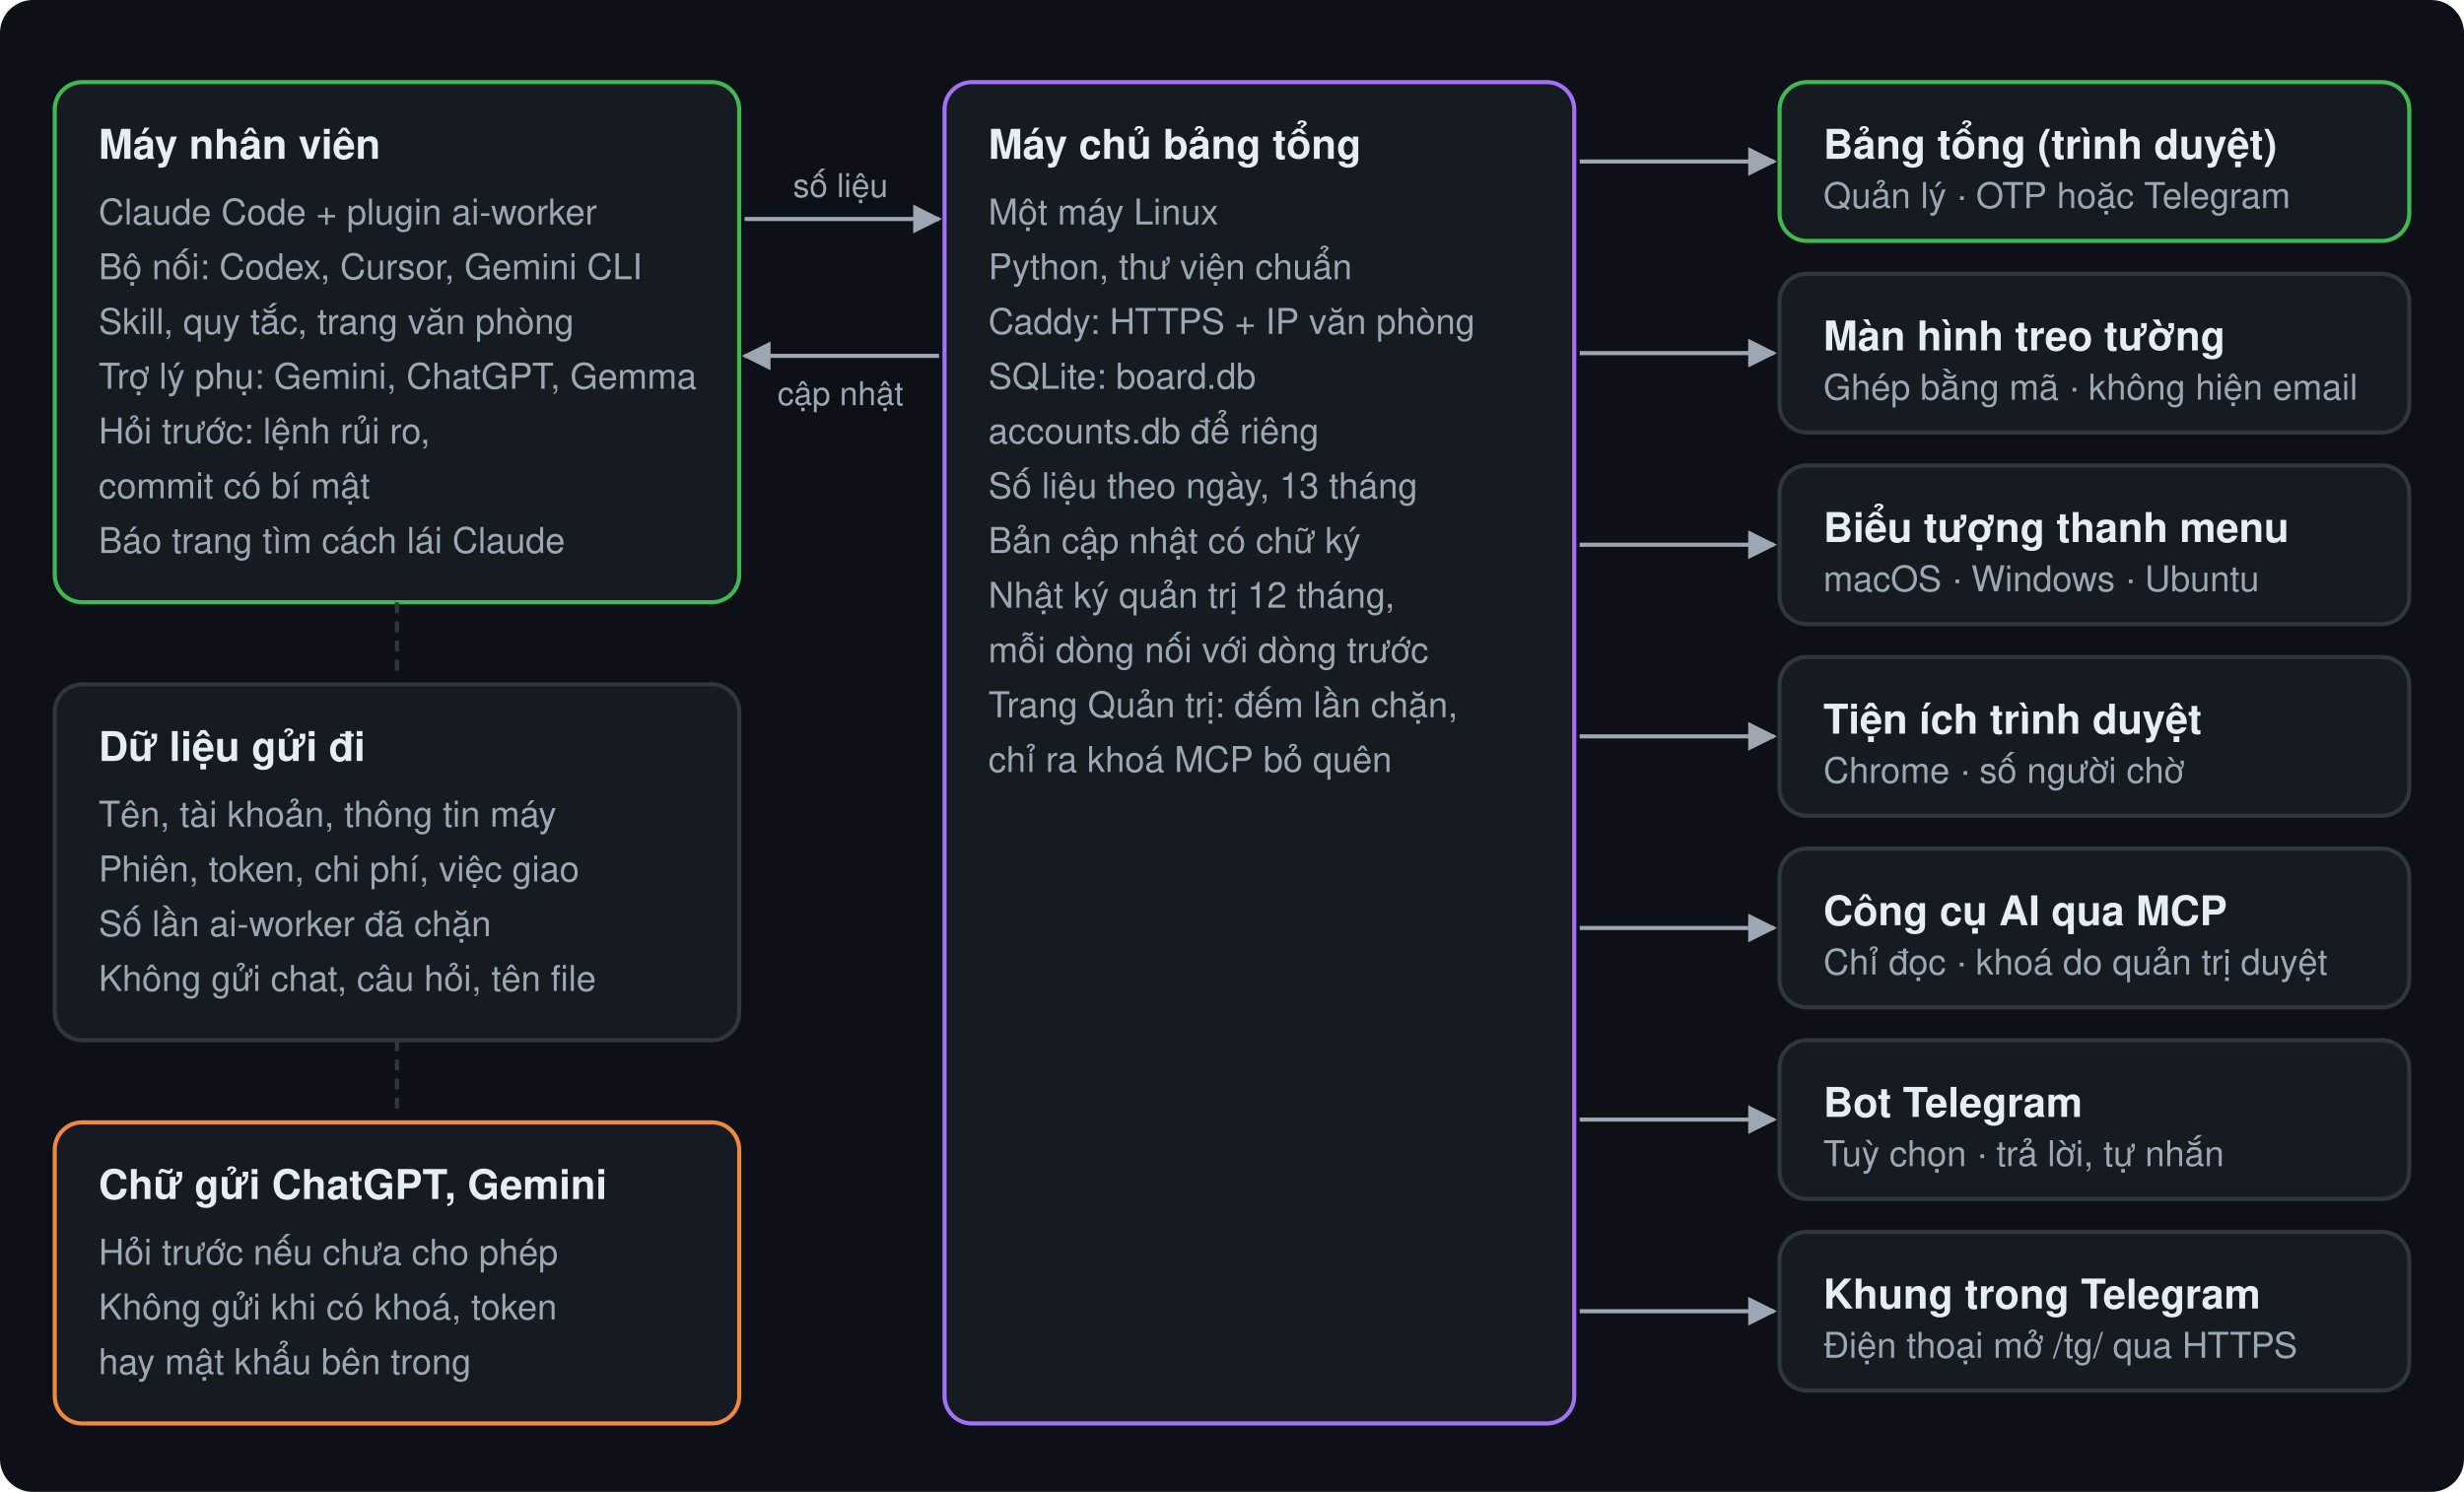
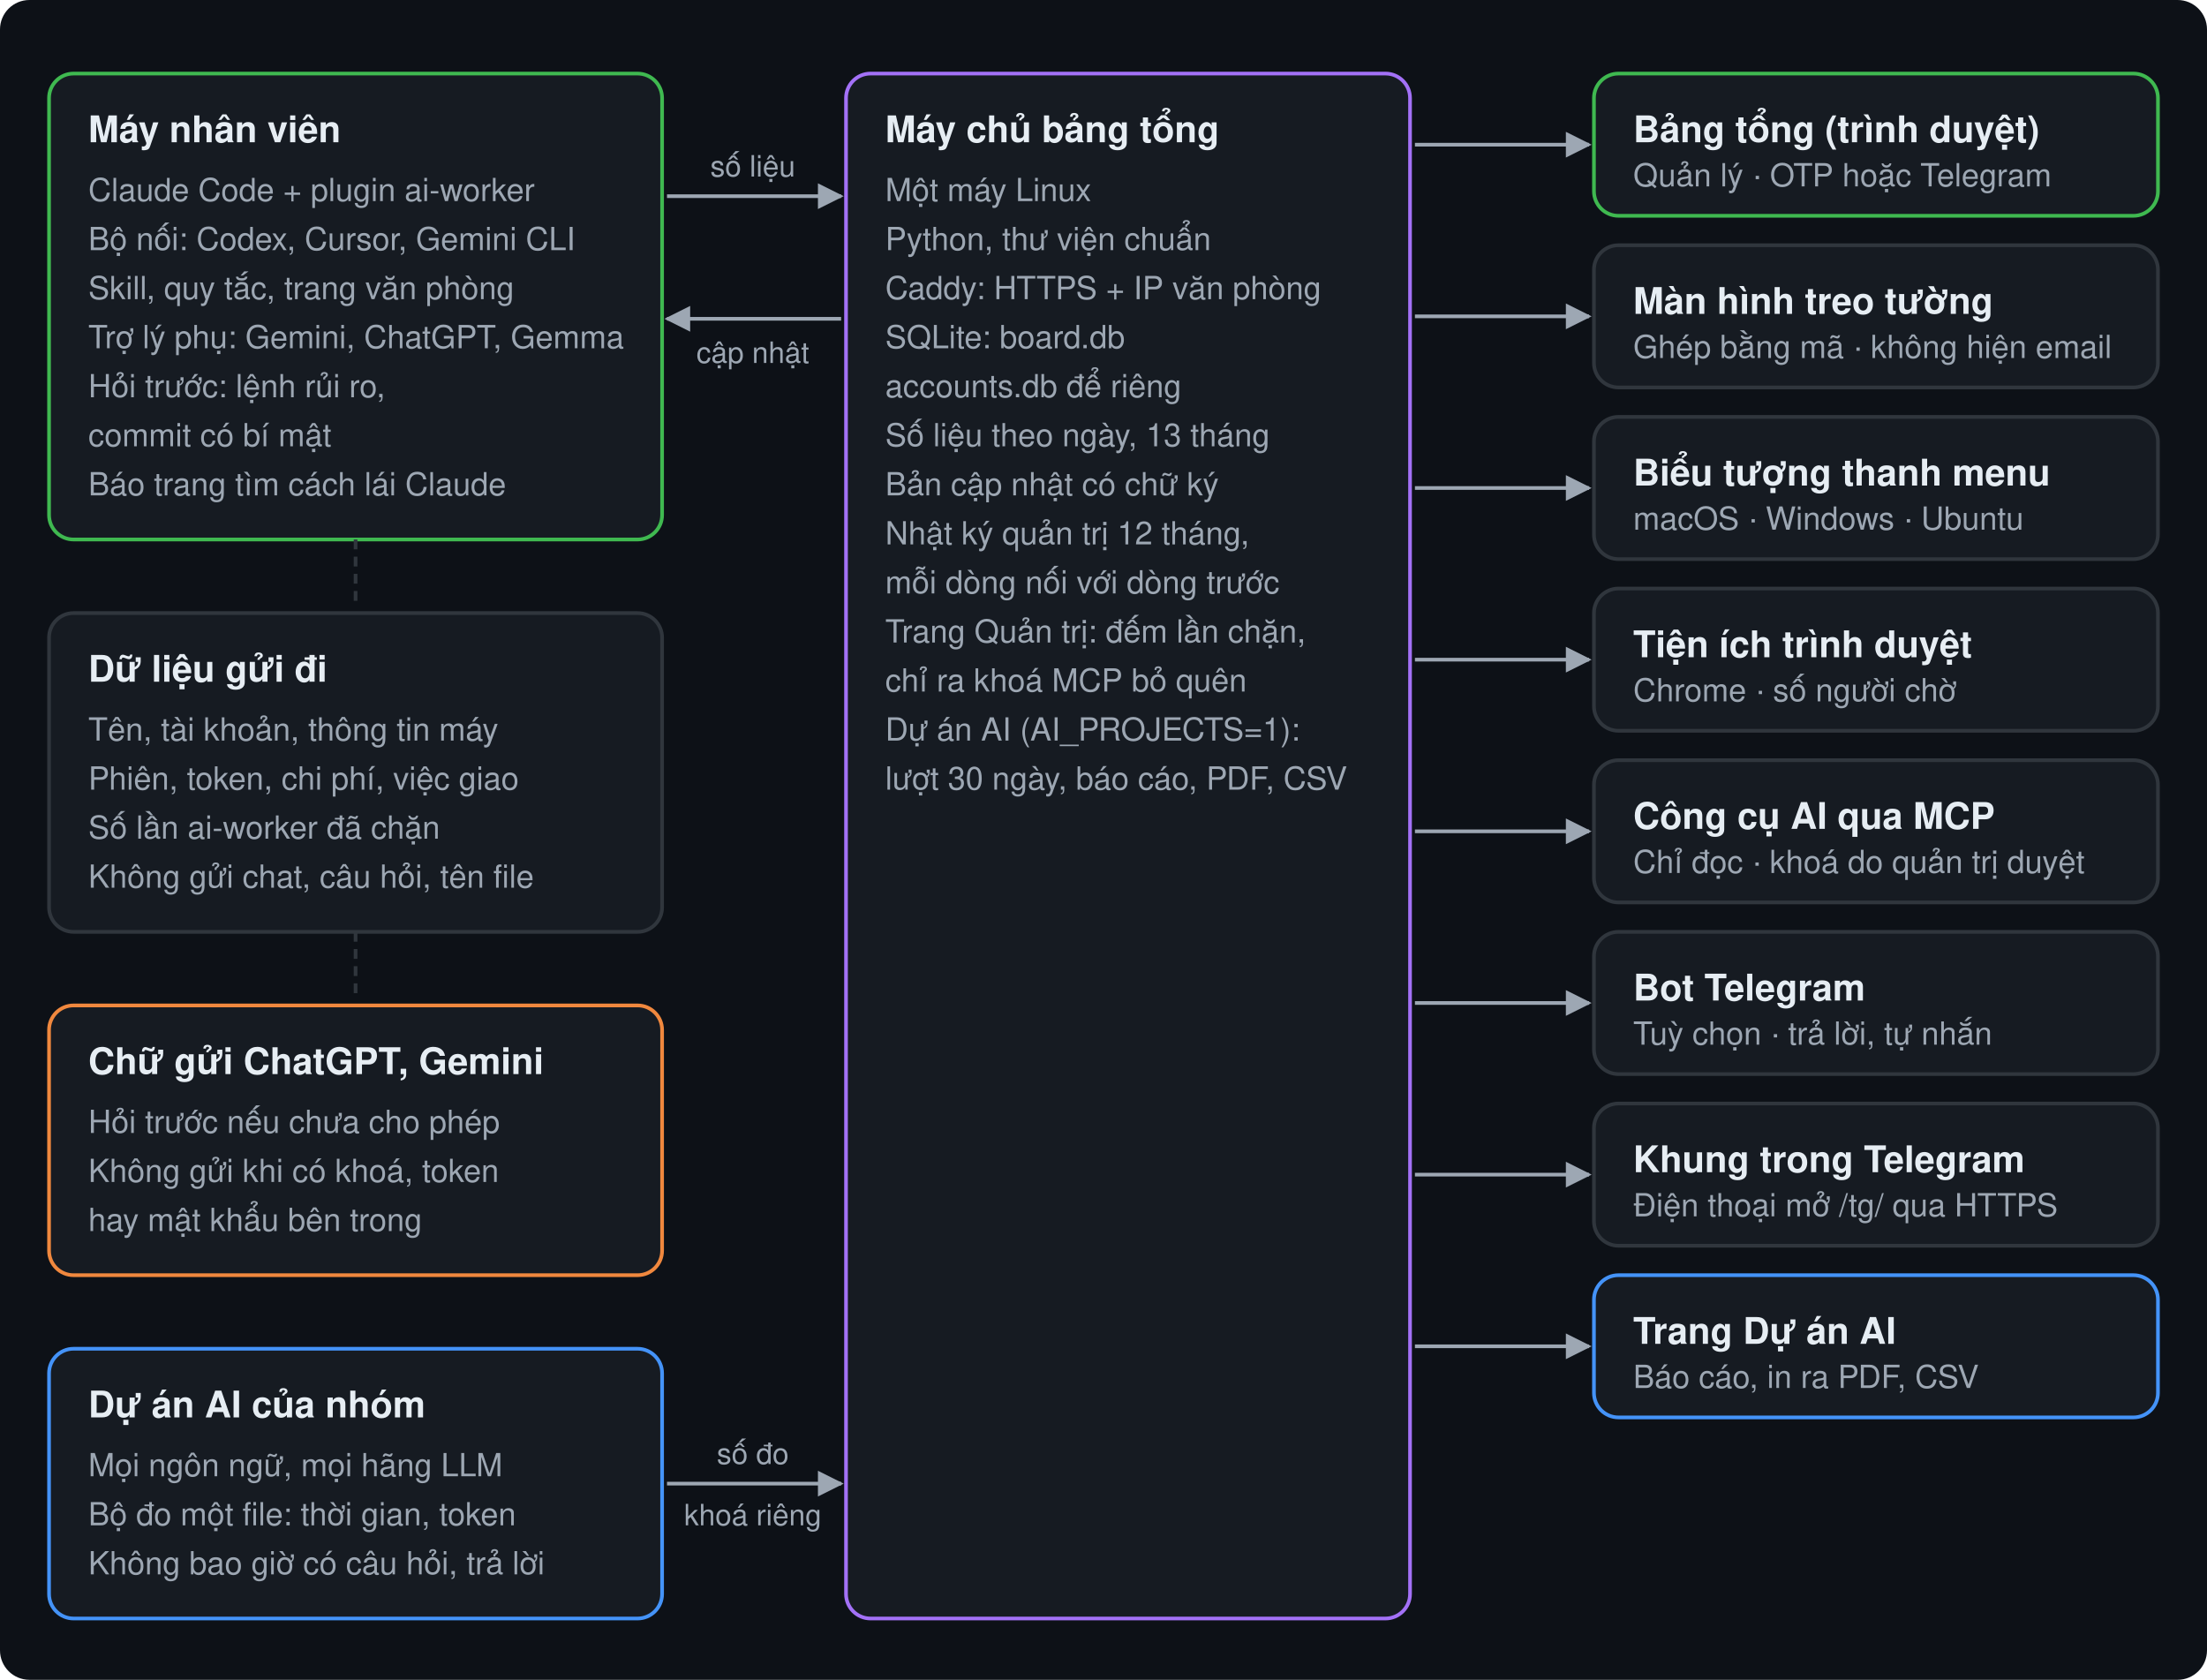
- <svg xmlns="http://www.w3.org/2000/svg" width="900" height="545" viewBox="0 0 900 545" font-family="-apple-system,Segoe UI,Helvetica,Arial,sans-serif">
+ <svg xmlns="http://www.w3.org/2000/svg" width="900" height="685" viewBox="0 0 900 685" font-family="-apple-system,Segoe UI,Helvetica,Arial,sans-serif">
  <defs>
    <marker id="a" viewBox="0 0 10 10" refX="9" refY="5" markerWidth="7" markerHeight="7" orient="auto">
      <path d="M0 0L10 5L0 10z" fill="#9da7b3" />
    </marker>
  </defs>
-   <rect width="900" height="545" rx="12" fill="#0d1117" />
+   <rect width="900" height="685" rx="12" fill="#0d1117" />
  <rect x="20" y="30" width="250" height="190" rx="10" fill="#161b22" stroke="#3fb950" stroke-width="1.5" />
  <text x="36" y="58" font-size="15" font-weight="600" fill="#e6edf3">Máy nhân viên</text>
  <text x="36" y="82" font-size="13" fill="#9da7b3">Claude Code + plugin ai-worker</text>
  <text x="36" y="102" font-size="13" fill="#9da7b3">Bộ nối: Codex, Cursor, Gemini CLI</text>
  <text x="36" y="122" font-size="13" fill="#9da7b3">Skill, quy tắc, trang văn phòng</text>
  <text x="36" y="142" font-size="13" fill="#9da7b3">Trợ lý phụ: Gemini, ChatGPT, Gemma</text>
  <text x="36" y="162" font-size="13" fill="#9da7b3">Hỏi trước: lệnh rủi ro,</text>
  <text x="36" y="182" font-size="13" fill="#9da7b3">commit có bí mật</text>
  <text x="36" y="202" font-size="13" fill="#9da7b3">Báo trang tìm cách lái Claude</text>
  <line x1="145" y1="220" x2="145" y2="248" stroke="#30363d" stroke-width="1.5" stroke-dasharray="4 3" />
  <rect x="20" y="250" width="250" height="130" rx="10" fill="#161b22" stroke="#30363d" stroke-width="1.5" />
  <text x="36" y="278" font-size="15" font-weight="600" fill="#e6edf3">Dữ liệu gửi đi</text>
  <text x="36" y="302" font-size="13" fill="#9da7b3">Tên, tài khoản, thông tin máy</text>
  <text x="36" y="322" font-size="13" fill="#9da7b3">Phiên, token, chi phí, việc giao</text>
  <text x="36" y="342" font-size="13" fill="#9da7b3">Số lần ai-worker đã chặn</text>
  <text x="36" y="362" font-size="13" fill="#9da7b3">Không gửi chat, câu hỏi, tên file</text>
  <line x1="145" y1="380" x2="145" y2="408" stroke="#30363d" stroke-width="1.5" stroke-dasharray="4 3" />
  <rect x="20" y="410" width="250" height="110" rx="10" fill="#161b22" stroke="#f0883e" stroke-width="1.5" />
  <text x="36" y="438" font-size="15" font-weight="600" fill="#e6edf3">Chữ gửi ChatGPT, Gemini</text>
  <text x="36" y="462" font-size="13" fill="#9da7b3">Hỏi trước nếu chưa cho phép</text>
  <text x="36" y="482" font-size="13" fill="#9da7b3">Không gửi khi có khoá, token</text>
  <text x="36" y="502" font-size="13" fill="#9da7b3">hay mật khẩu bên trong</text>
-   <rect x="345" y="30" width="230" height="490" rx="10" fill="#161b22" stroke="#a371f7" stroke-width="1.5" />
+   <rect x="345" y="30" width="230" height="630" rx="10" fill="#161b22" stroke="#a371f7" stroke-width="1.5" />
  <text x="361" y="58" font-size="15" font-weight="600" fill="#e6edf3">Máy chủ bảng tổng</text>
  <text x="361" y="82" font-size="13" fill="#9da7b3">Một máy Linux</text>
  <text x="361" y="102" font-size="13" fill="#9da7b3">Python, thư viện chuẩn</text>
  <text x="361" y="122" font-size="13" fill="#9da7b3">Caddy: HTTPS + IP văn phòng</text>
  <text x="361" y="142" font-size="13" fill="#9da7b3">SQLite: board.db</text>
  <text x="361" y="162" font-size="13" fill="#9da7b3">accounts.db để riêng</text>
  <text x="361" y="182" font-size="13" fill="#9da7b3">Số liệu theo ngày, 13 tháng</text>
  <text x="361" y="202" font-size="13" fill="#9da7b3">Bản cập nhật có chữ ký</text>
  <text x="361" y="222" font-size="13" fill="#9da7b3">Nhật ký quản trị 12 tháng,</text>
  <text x="361" y="242" font-size="13" fill="#9da7b3">mỗi dòng nối với dòng trước</text>
  <text x="361" y="262" font-size="13" fill="#9da7b3">Trang Quản trị: đếm lần chặn,</text>
  <text x="361" y="282" font-size="13" fill="#9da7b3">chỉ ra khoá MCP bỏ quên</text>
  <rect x="650" y="30" width="230" height="58" rx="10" fill="#161b22" stroke="#3fb950" stroke-width="1.5" />
  <text x="666" y="58" font-size="15" font-weight="600" fill="#e6edf3">Bảng tổng (trình duyệt)</text>
  <text x="666" y="76" font-size="13" fill="#9da7b3">Quản lý · OTP hoặc Telegram</text>
  <line x1="577" y1="59" x2="648" y2="59" stroke="#9da7b3" stroke-width="1.5" marker-end="url(#a)" />
  <rect x="650" y="100" width="230" height="58" rx="10" fill="#161b22" stroke="#30363d" stroke-width="1.5" />
  <text x="666" y="128" font-size="15" font-weight="600" fill="#e6edf3">Màn hình treo tường</text>
  <text x="666" y="146" font-size="13" fill="#9da7b3">Ghép bằng mã · không hiện email</text>
  <line x1="577" y1="129" x2="648" y2="129" stroke="#9da7b3" stroke-width="1.5" marker-end="url(#a)" />
  <rect x="650" y="170" width="230" height="58" rx="10" fill="#161b22" stroke="#30363d" stroke-width="1.5" />
  <text x="666" y="198" font-size="15" font-weight="600" fill="#e6edf3">Biểu tượng thanh menu</text>
  <text x="666" y="216" font-size="13" fill="#9da7b3">macOS · Windows · Ubuntu</text>
  <line x1="577" y1="199" x2="648" y2="199" stroke="#9da7b3" stroke-width="1.5" marker-end="url(#a)" />
  <rect x="650" y="240" width="230" height="58" rx="10" fill="#161b22" stroke="#30363d" stroke-width="1.5" />
  <text x="666" y="268" font-size="15" font-weight="600" fill="#e6edf3">Tiện ích trình duyệt</text>
  <text x="666" y="286" font-size="13" fill="#9da7b3">Chrome · số người chờ</text>
  <line x1="577" y1="269" x2="648" y2="269" stroke="#9da7b3" stroke-width="1.5" marker-end="url(#a)" />
  <rect x="650" y="310" width="230" height="58" rx="10" fill="#161b22" stroke="#30363d" stroke-width="1.5" />
  <text x="666" y="338" font-size="15" font-weight="600" fill="#e6edf3">Công cụ AI qua MCP</text>
  <text x="666" y="356" font-size="13" fill="#9da7b3">Chỉ đọc · khoá do quản trị duyệt</text>
  <line x1="577" y1="339" x2="648" y2="339" stroke="#9da7b3" stroke-width="1.5" marker-end="url(#a)" />
  <rect x="650" y="380" width="230" height="58" rx="10" fill="#161b22" stroke="#30363d" stroke-width="1.5" />
  <text x="666" y="408" font-size="15" font-weight="600" fill="#e6edf3">Bot Telegram</text>
  <text x="666" y="426" font-size="13" fill="#9da7b3">Tuỳ chọn · trả lời, tự nhắn</text>
  <line x1="577" y1="409" x2="648" y2="409" stroke="#9da7b3" stroke-width="1.5" marker-end="url(#a)" />
  <rect x="650" y="450" width="230" height="58" rx="10" fill="#161b22" stroke="#30363d" stroke-width="1.5" />
  <text x="666" y="478" font-size="15" font-weight="600" fill="#e6edf3">Khung trong Telegram</text>
  <text x="666" y="496" font-size="13" fill="#9da7b3">Điện thoại mở /tg/ qua HTTPS</text>
  <line x1="577" y1="479" x2="648" y2="479" stroke="#9da7b3" stroke-width="1.5" marker-end="url(#a)" />
  <line x1="272" y1="80" x2="343" y2="80" stroke="#9da7b3" stroke-width="1.5" marker-end="url(#a)" />
  <text x="307" y="72" font-size="12" fill="#9da7b3" text-anchor="middle">số liệu</text>
  <line x1="343" y1="130" x2="272" y2="130" stroke="#9da7b3" stroke-width="1.5" marker-end="url(#a)" />
  <text x="307" y="148" font-size="12" fill="#9da7b3" text-anchor="middle">cập nhật</text>
+   <text x="361" y="302" font-size="13" fill="#9da7b3">Dự án AI (AI_PROJECTS=1):</text>
+   <text x="361" y="322" font-size="13" fill="#9da7b3">lượt 30 ngày, báo cáo, PDF, CSV</text>
+   <rect x="650" y="520" width="230" height="58" rx="10" fill="#161b22" stroke="#4493f8" stroke-width="1.5" />
+   <text x="666" y="548" font-size="15" font-weight="600" fill="#e6edf3">Trang Dự án AI</text>
+   <text x="666" y="566" font-size="13" fill="#9da7b3">Báo cáo, in ra PDF, CSV</text>
+   <line x1="577" y1="549" x2="648" y2="549" stroke="#9da7b3" stroke-width="1.5" marker-end="url(#a)" />
+   <rect x="20" y="550" width="250" height="110" rx="10" fill="#161b22" stroke="#4493f8" stroke-width="1.5" />
+   <text x="36" y="578" font-size="15" font-weight="600" fill="#e6edf3">Dự án AI của nhóm</text>
+   <text x="36" y="602" font-size="13" fill="#9da7b3">Mọi ngôn ngữ, mọi hãng LLM</text>
+   <text x="36" y="622" font-size="13" fill="#9da7b3">Bộ đo một file: thời gian, token</text>
+   <text x="36" y="642" font-size="13" fill="#9da7b3">Không bao giờ có câu hỏi, trả lời</text>
+   <line x1="272" y1="605" x2="343" y2="605" stroke="#9da7b3" stroke-width="1.5" marker-end="url(#a)" />
+   <text x="307" y="597" font-size="12" fill="#9da7b3" text-anchor="middle">số đo</text>
+   <text x="307" y="622" font-size="12" fill="#9da7b3" text-anchor="middle">khoá riêng</text>
</svg>
